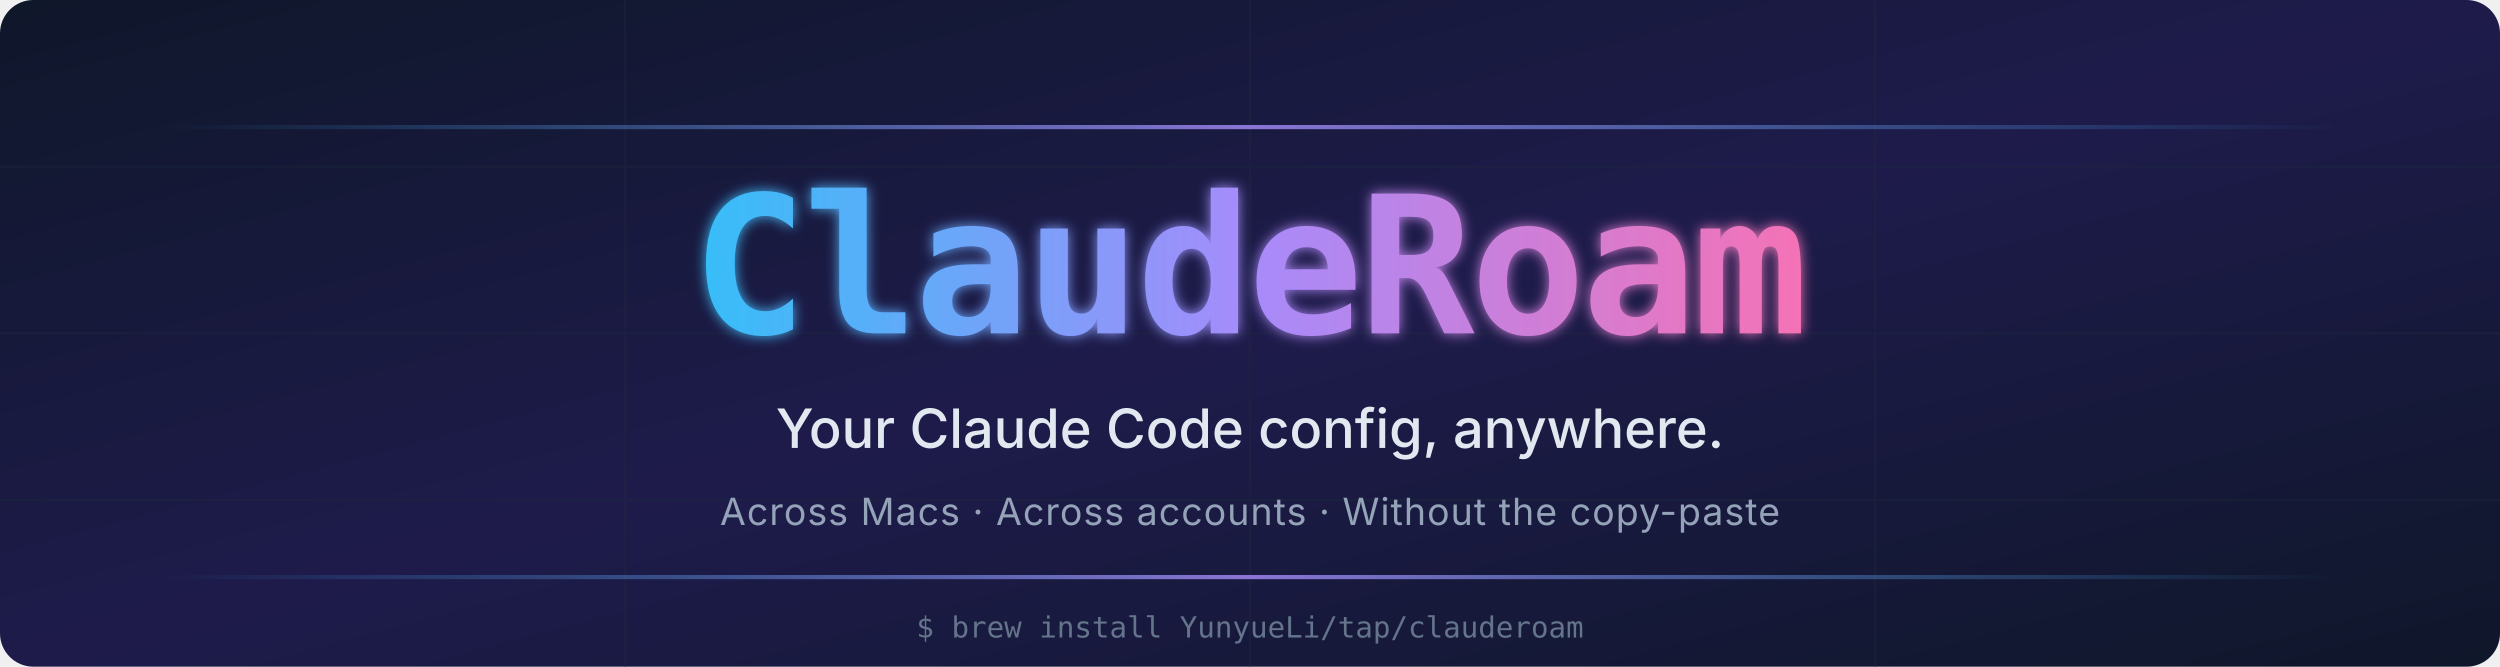
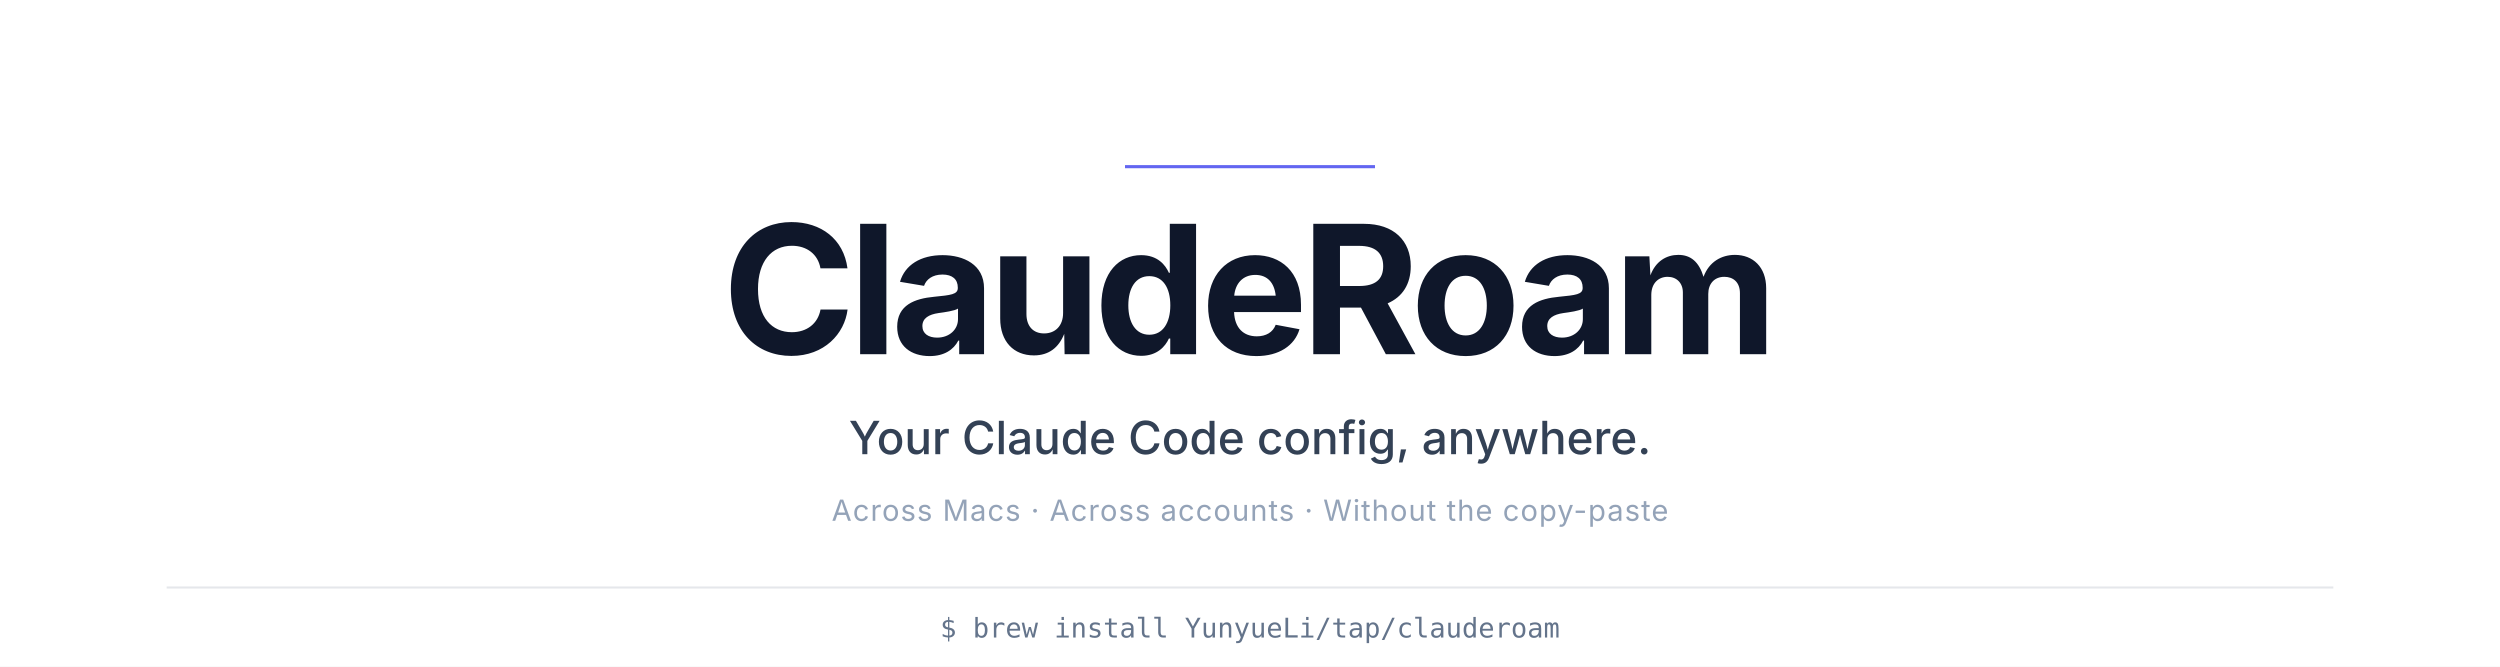
<svg xmlns="http://www.w3.org/2000/svg" viewBox="0 0 1200 320" width="1200" height="320">
-   <defs>
-     <linearGradient id="bg" x1="0%" y1="0%" x2="100%" y2="100%">
-       <stop offset="0%" stop-color="#0f172a" />
-       <stop offset="50%" stop-color="#1e1b4b" />
-       <stop offset="100%" stop-color="#0f172a" />
-     </linearGradient>
-     <linearGradient id="title" x1="0%" y1="0%" x2="100%" y2="0%">
-       <stop offset="0%" stop-color="#38bdf8" />
-       <stop offset="50%" stop-color="#a78bfa" />
-       <stop offset="100%" stop-color="#f472b6" />
-     </linearGradient>
-     <linearGradient id="accent" x1="0%" y1="0%" x2="100%" y2="0%">
-       <stop offset="0%" stop-color="#38bdf8" stop-opacity="0" />
-       <stop offset="50%" stop-color="#a78bfa" stop-opacity="0.8" />
-       <stop offset="100%" stop-color="#38bdf8" stop-opacity="0" />
-     </linearGradient>
-     <filter id="glow" x="-10%" y="-10%" width="120%" height="120%">
-       <feGaussianBlur stdDeviation="3" result="b" />
-       <feMerge>
-         <feMergeNode in="b" />
-         <feMergeNode in="SourceGraphic" />
-       </feMerge>
-     </filter>
-   </defs>
-   <rect width="1200" height="320" fill="url(#bg)" rx="16" />
-   <g stroke="#1e293b" stroke-width="1" opacity="0.4">
-     <line x1="0" y1="80" x2="1200" y2="80" />
-     <line x1="0" y1="160" x2="1200" y2="160" />
-     <line x1="0" y1="240" x2="1200" y2="240" />
-     <line x1="300" y1="0" x2="300" y2="320" />
-     <line x1="600" y1="0" x2="600" y2="320" />
-     <line x1="900" y1="0" x2="900" y2="320" />
-   </g>
-   <rect x="80" y="60" width="1040" height="2" fill="url(#accent)" />
-   <text x="600" y="160" font-family="'SF Mono', 'JetBrains Mono', Menlo, monospace" font-size="92" font-weight="800" fill="url(#title)" text-anchor="middle" letter-spacing="-2" filter="url(#glow)">ClaudeRoam</text>
-   <text x="600" y="215" font-family="-apple-system, system-ui, sans-serif" font-size="26" font-weight="500" fill="#e2e8f0" text-anchor="middle">
+   <rect width="1200" height="320" fill="#ffffff" />
+   <line x1="540" y1="80" x2="660" y2="80" stroke="#6366f1" stroke-width="1.5" />
+   <text x="600" y="170" font-family="-apple-system, system-ui, sans-serif" font-size="86" font-weight="700" fill="#0f172a" text-anchor="middle" letter-spacing="-3">ClaudeRoam</text>
+   <text x="600" y="218" font-family="-apple-system, system-ui, sans-serif" font-size="22" font-weight="500" fill="#334155" text-anchor="middle">
    Your Claude Code config, anywhere.
  </text>
-   <text x="600" y="252" font-family="-apple-system, system-ui, sans-serif" font-size="18" fill="#94a3b8" text-anchor="middle" letter-spacing="0.5">
+   <text x="600" y="250" font-family="-apple-system, system-ui, sans-serif" font-size="14" fill="#94a3b8" text-anchor="middle" letter-spacing="0.5">
    Across Macs  ·  Across accounts  ·  Without the copy-paste
  </text>
-   <rect x="80" y="276" width="1040" height="2" fill="url(#accent)" />
-   <text x="600" y="306" font-family="'SF Mono', 'JetBrains Mono', Menlo, monospace" font-size="14" fill="#64748b" text-anchor="middle">
+   <line x1="80" y1="282" x2="1120" y2="282" stroke="#e5e7eb" stroke-width="1" />
+   <text x="600" y="306" font-family="ui-monospace, 'SF Mono', Menlo, monospace" font-size="13" fill="#64748b" text-anchor="middle">
    $ brew install YunyueLi/tap/clauderoam
  </text>
</svg>
